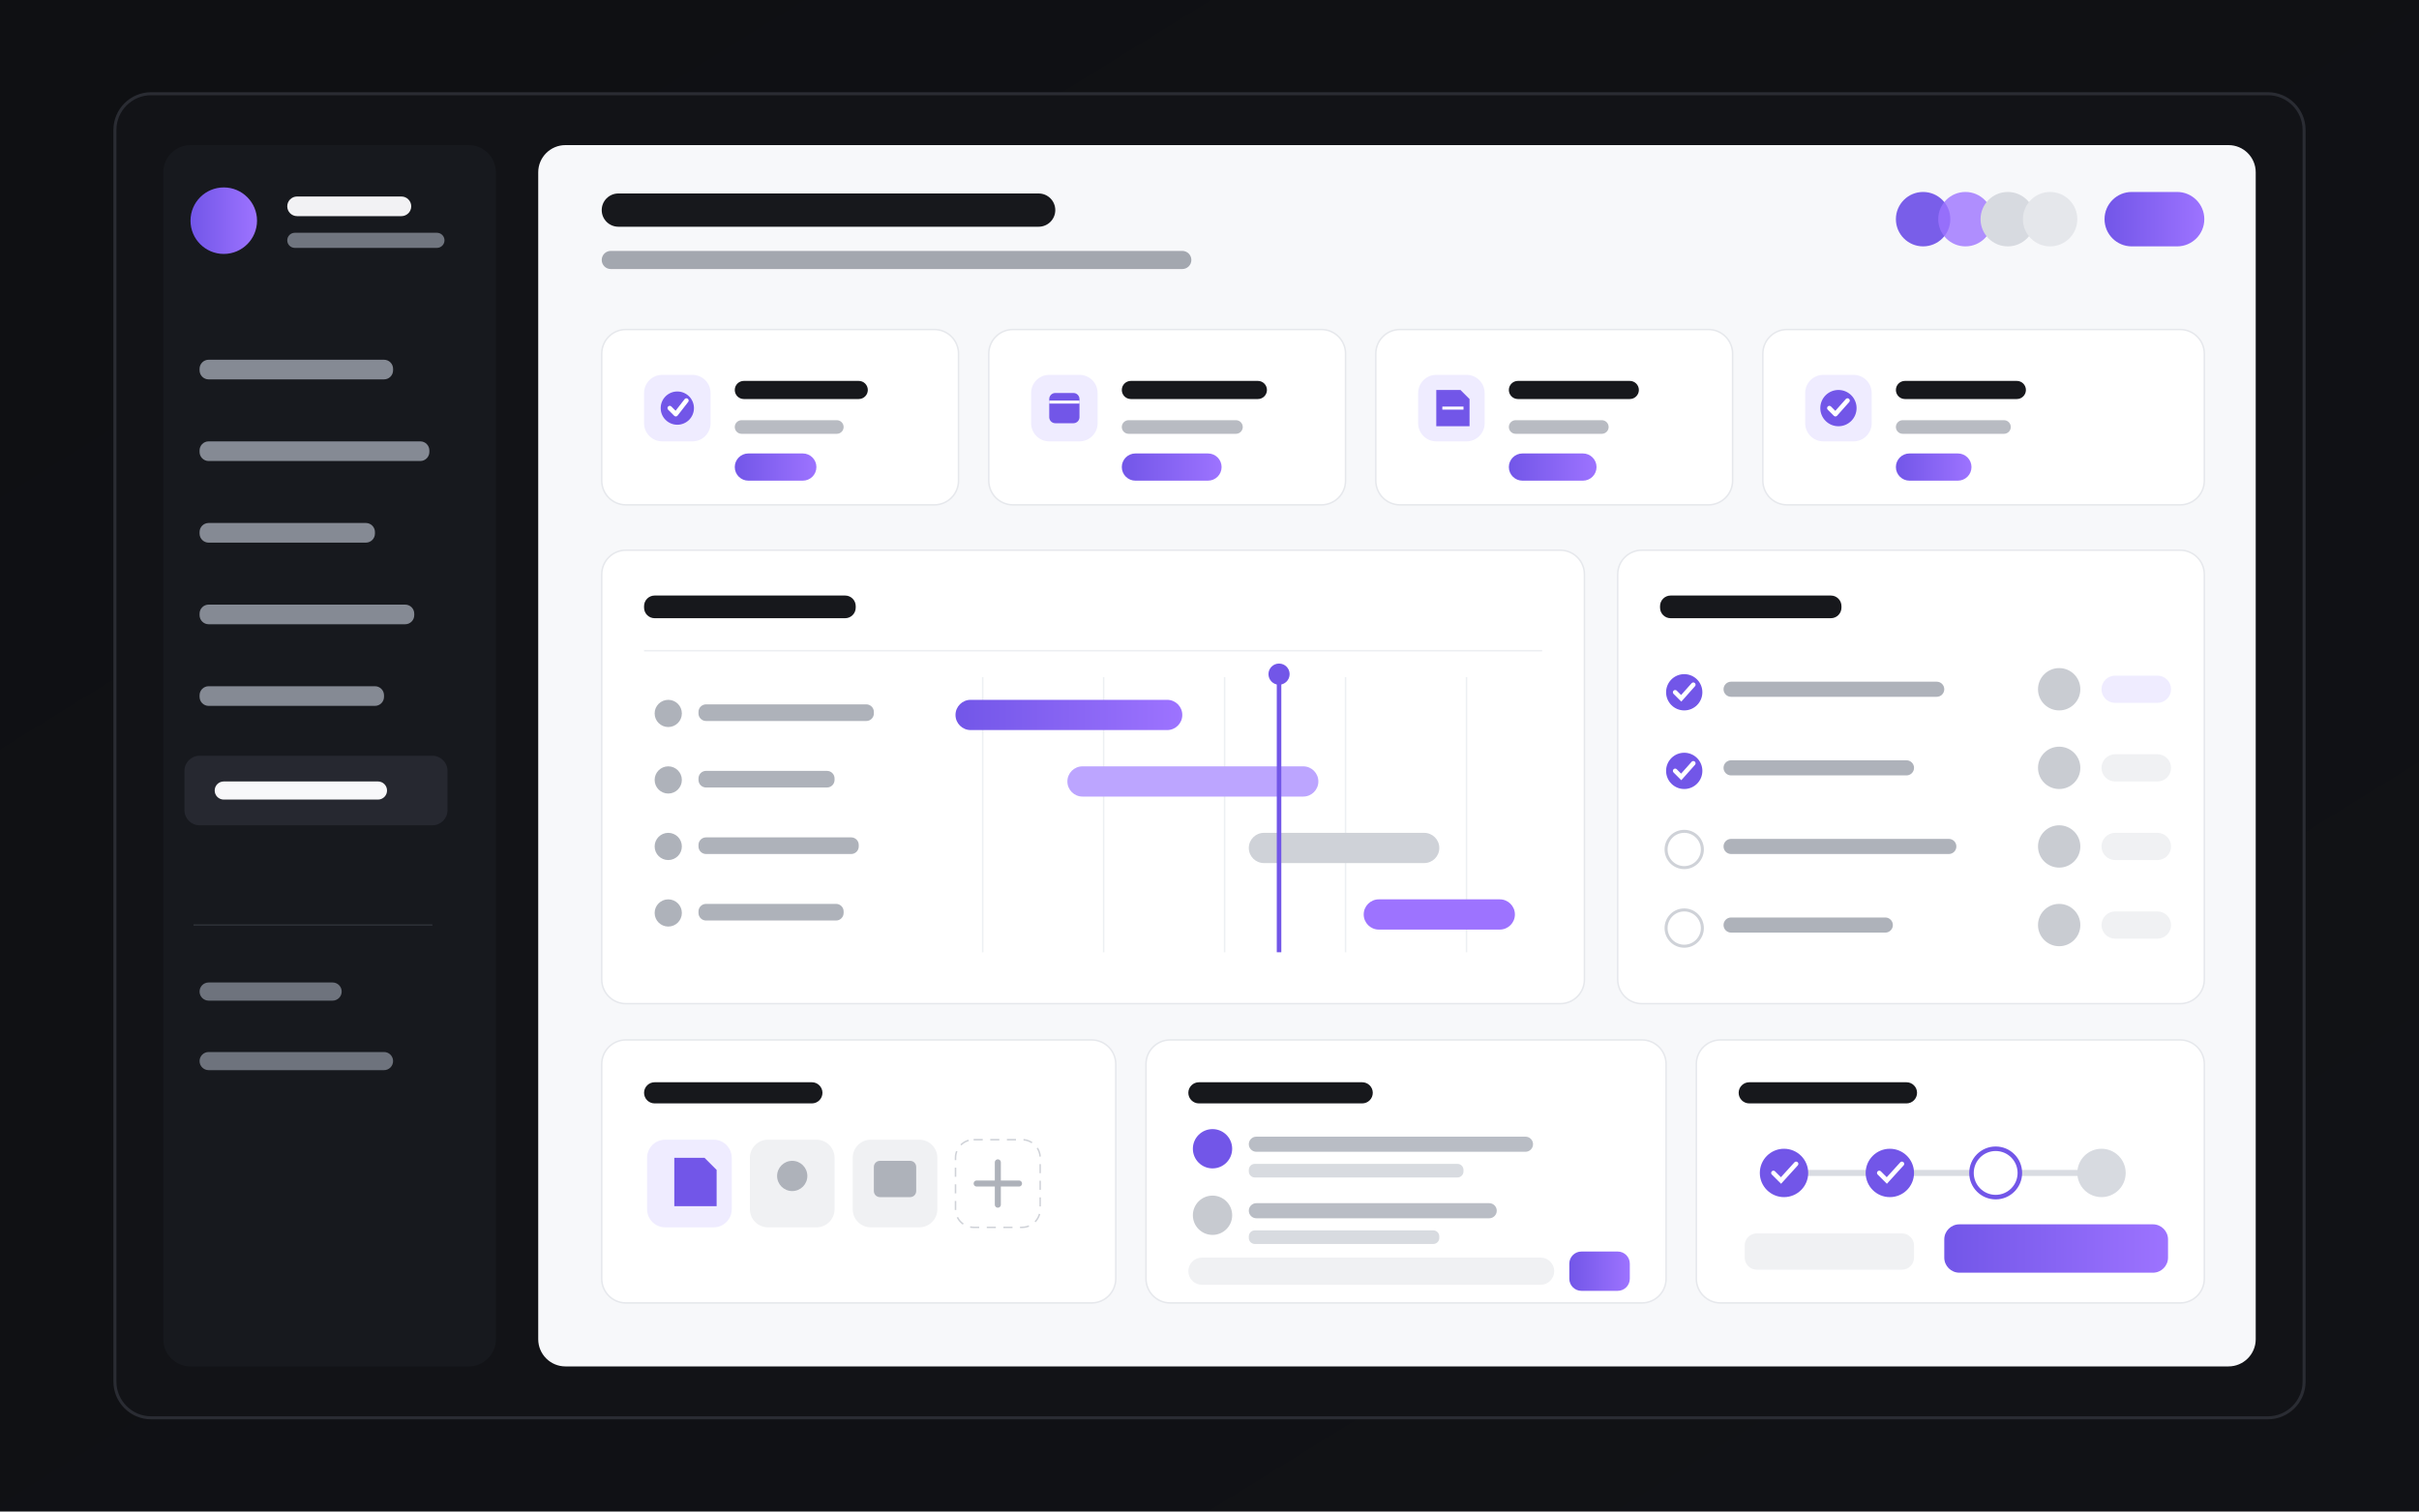
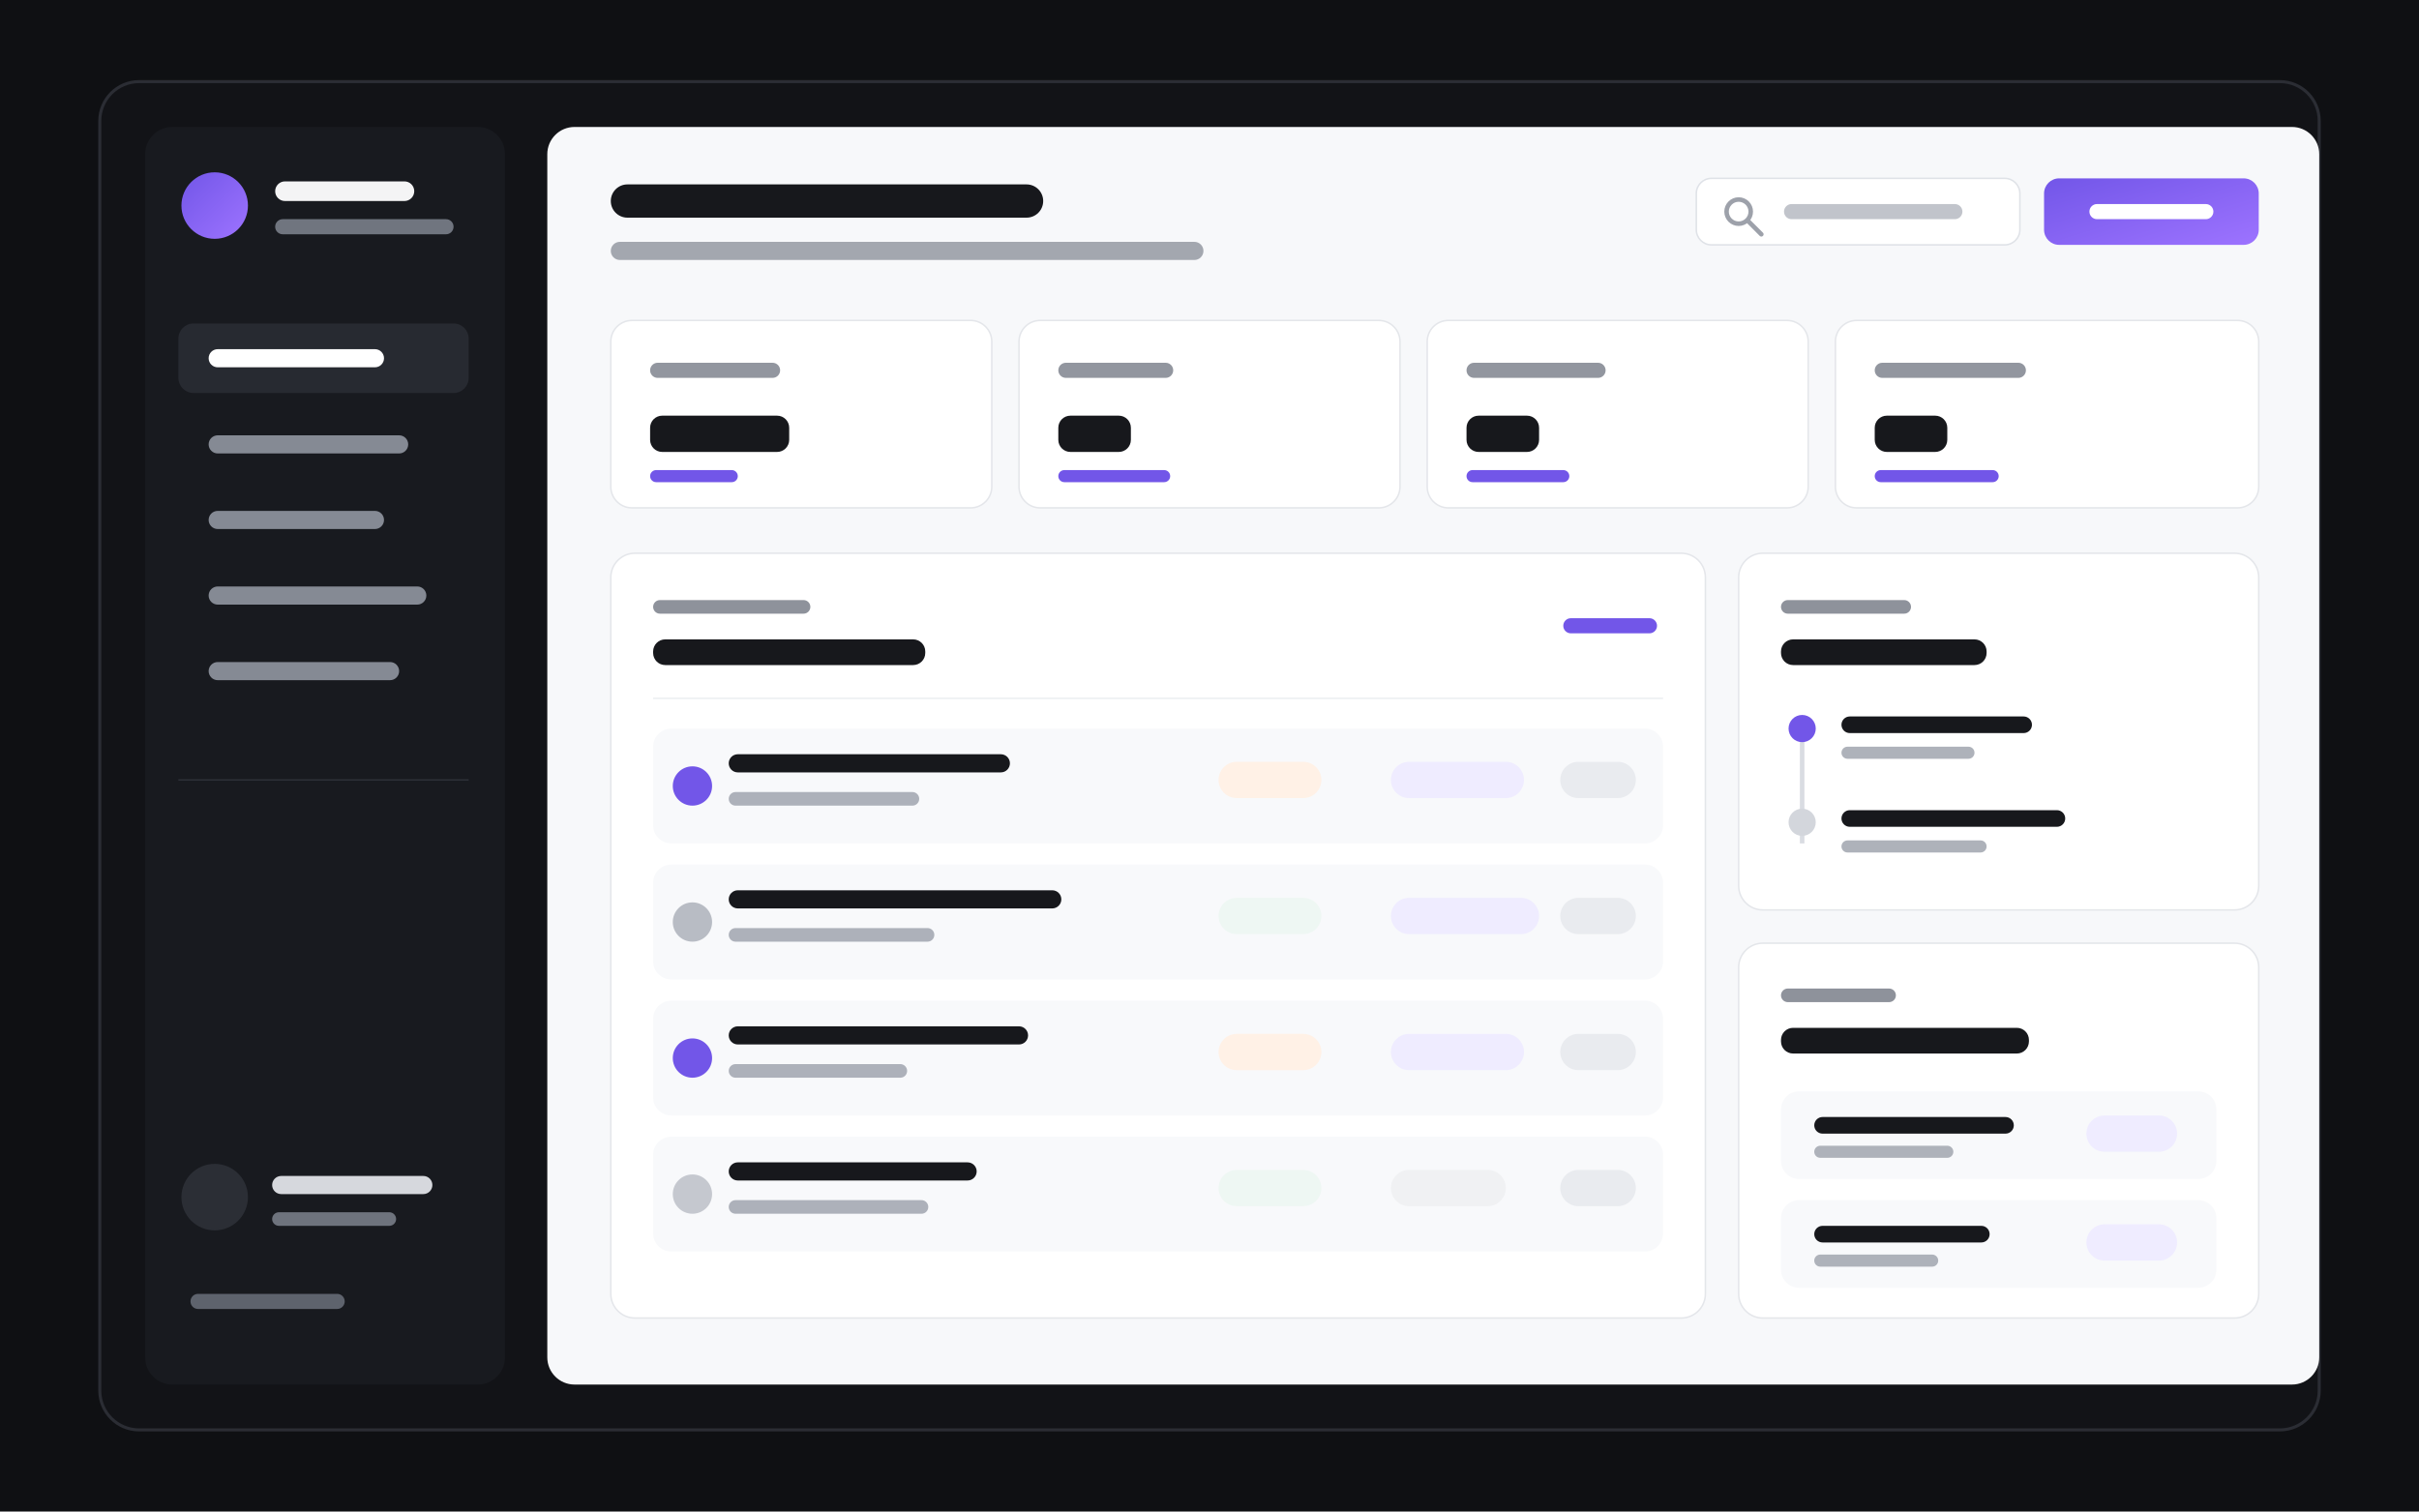
<svg xmlns="http://www.w3.org/2000/svg" viewBox="0 0 1600 1000">
  <defs>
-     <linearGradient id="bg" x1="0" y1="0" x2="1" y2="1">
-       <stop offset="0" stop-color="#0f1013" />
-       <stop offset="1" stop-color="#111216" />
-     </linearGradient>
-     <linearGradient id="purple" x1="0" y1="0" x2="1" y2="0">
+     <linearGradient id="accent" x1="0" y1="0" x2="1" y2="1">
      <stop offset="0" stop-color="#7256e8" />
      <stop offset="1" stop-color="#9d73ff" />
    </linearGradient>
  </defs>
-   <rect width="1600" height="1000" fill="url(#bg)" />
-   <rect x="76" y="62" width="1448" height="876" rx="24" fill="#121317" stroke="#2a2c33" stroke-width="2" />
-   <rect x="108" y="96" width="220" height="808" rx="18" fill="#17191e" />
-   <circle cx="148" cy="146" r="22" fill="url(#purple)" />
-   <rect x="190" y="130" width="82" height="13" rx="6.5" fill="#f2f2f4" />
-   <rect x="190" y="154" width="104" height="10" rx="5" fill="#70757f" />
+   <rect width="1600" height="1000" fill="#0f1013" />
+   <rect x="66" y="54" width="1468" height="892" rx="26" fill="#121317" stroke="#2b2d34" stroke-width="2" />
+   <rect x="96" y="84" width="238" height="832" rx="18" fill="#181a1f" />
+   <circle cx="142" cy="136" r="22" fill="url(#accent)" />
+   <rect x="182" y="120" width="92" height="13" rx="6.5" fill="#f4f4f5" />
+   <rect x="182" y="145" width="118" height="10" rx="5" fill="#70757f" />
+   <rect x="118" y="214" width="192" height="46" rx="10" fill="#272a31" />
+   <rect x="138" y="231" width="116" height="12" rx="6" fill="#fff" />
  <g fill="#858a94">
-     <rect x="132" y="238" width="128" height="13" rx="6" />
-     <rect x="132" y="292" width="152" height="13" rx="6" />
-     <rect x="132" y="346" width="116" height="13" rx="6" />
-     <rect x="132" y="400" width="142" height="13" rx="6" />
-     <rect x="132" y="454" width="122" height="13" rx="6" />
+     <rect x="138" y="288" width="132" height="12" rx="6" />
+     <rect x="138" y="338" width="116" height="12" rx="6" />
+     <rect x="138" y="388" width="144" height="12" rx="6" />
+     <rect x="138" y="438" width="126" height="12" rx="6" />
  </g>
-   <rect x="122" y="500" width="174" height="46" rx="10" fill="#262830" />
-   <rect x="142" y="517" width="114" height="12" rx="6" fill="#f8f8fa" />
-   <line x1="128" y1="612" x2="286" y2="612" stroke="#2d3037" />
-   <rect x="132" y="650" width="94" height="12" rx="6" fill="#6e737d" />
-   <rect x="132" y="696" width="128" height="12" rx="6" fill="#6e737d" />
-   <rect x="356" y="96" width="1136" height="808" rx="18" fill="#f7f8fa" />
-   <rect x="398" y="128" width="300" height="22" rx="11" fill="#17181c" />
-   <rect x="398" y="166" width="390" height="12" rx="6" fill="#a3a7af" />
+   <line x1="118" y1="516" x2="310" y2="516" stroke="#2d3037" />
+   <circle cx="142" cy="792" r="22" fill="#2b2e35" />
+   <rect x="180" y="778" width="106" height="12" rx="6" fill="#d6d8dd" />
+   <rect x="180" y="802" width="82" height="9" rx="4.5" fill="#6e737d" />
+   <rect x="126" y="856" width="102" height="10" rx="5" fill="#5e636d" />
+   <rect x="362" y="84" width="1172" height="832" rx="18" fill="#f7f8fa" />
+   <rect x="404" y="122" width="286" height="22" rx="11" fill="#17181c" />
+   <rect x="404" y="160" width="392" height="12" rx="6" fill="#a3a7af" />
+   <rect x="1122" y="118" width="214" height="44" rx="10" fill="#fff" stroke="#dfe2e7" />
+   <circle cx="1150" cy="140" r="8" fill="none" stroke="#9da1aa" stroke-width="3" />
+   <line x1="1156" y1="146" x2="1165" y2="155" stroke="#9da1aa" stroke-width="3" stroke-linecap="round" />
+   <rect x="1180" y="135" width="118" height="10" rx="5" fill="#c1c4cb" />
+   <rect x="1352" y="118" width="142" height="44" rx="10" fill="url(#accent)" />
+   <rect x="1382" y="135" width="82" height="10" rx="5" fill="#fff" />
  <g>
-     <circle cx="1272" cy="145" r="18" fill="#7256e8" opacity=".95" />
-     <circle cx="1300" cy="145" r="18" fill="#9d73ff" opacity=".8" />
-     <circle cx="1328" cy="145" r="18" fill="#d7dae0" />
-     <circle cx="1356" cy="145" r="18" fill="#e5e7eb" />
-     <rect x="1392" y="127" width="66" height="36" rx="18" fill="url(#purple)" />
+     <rect x="404" y="212" width="252" height="124" rx="14" fill="#fff" stroke="#e4e6ea" />
+     <rect x="674" y="212" width="252" height="124" rx="14" fill="#fff" stroke="#e4e6ea" />
+     <rect x="944" y="212" width="252" height="124" rx="14" fill="#fff" stroke="#e4e6ea" />
+     <rect x="1214" y="212" width="280" height="124" rx="14" fill="#fff" stroke="#e4e6ea" />
  </g>
-   <g fill="#fff" stroke="#e6e8ec">
-     <rect x="398" y="218" width="236" height="116" rx="16" />
-     <rect x="654" y="218" width="236" height="116" rx="16" />
-     <rect x="910" y="218" width="236" height="116" rx="16" />
-     <rect x="1166" y="218" width="292" height="116" rx="16" />
+   <g fill="#92969f">
+     <rect x="430" y="240" width="86" height="10" rx="5" />
+     <rect x="700" y="240" width="76" height="10" rx="5" />
+     <rect x="970" y="240" width="92" height="10" rx="5" />
+     <rect x="1240" y="240" width="100" height="10" rx="5" />
+   </g>
+   <g fill="#17181c">
+     <rect x="430" y="275" width="92" height="24" rx="8" />
+     <rect x="700" y="275" width="48" height="24" rx="8" />
+     <rect x="970" y="275" width="48" height="24" rx="8" />
+     <rect x="1240" y="275" width="48" height="24" rx="8" />
+   </g>
+   <g fill="#7256e8">
+     <rect x="430" y="311" width="58" height="8" rx="4" />
+     <rect x="700" y="311" width="74" height="8" rx="4" />
+     <rect x="970" y="311" width="68" height="8" rx="4" />
+     <rect x="1240" y="311" width="82" height="8" rx="4" />
+   </g>
+   <rect x="404" y="366" width="724" height="506" rx="16" fill="#fff" stroke="#e4e6ea" />
+   <rect x="432" y="397" width="104" height="9" rx="4.5" fill="#8e929b" />
+   <rect x="432" y="423" width="180" height="17" rx="8" fill="#17181c" />
+   <rect x="1034" y="409" width="62" height="10" rx="5" fill="#7256e8" />
+   <line x1="432" y1="462" x2="1100" y2="462" stroke="#eceef2" />
+   <g>
+     <rect x="432" y="482" width="668" height="76" rx="12" fill="#f8f9fb" />
+     <circle cx="458" cy="520" r="13" fill="#7256e8" />
+     <rect x="482" y="499" width="186" height="12" rx="6" fill="#17181c" />
+     <rect x="482" y="524" width="126" height="9" rx="4.5" fill="#adb1ba" />
+     <rect x="806" y="504" width="68" height="24" rx="12" fill="#fff1e6" />
+     <rect x="920" y="504" width="88" height="24" rx="12" fill="#efecff" />
+     <rect x="1032" y="504" width="50" height="24" rx="12" fill="#e9ebef" />
  </g>
  <g>
-     <rect x="426" y="248" width="44" height="44" rx="12" fill="#efecff" />
-     <circle cx="448" cy="270" r="11" fill="#7256e8" />
-     <path d="M443 270l4 4 7-9" fill="none" stroke="#fff" stroke-width="3" stroke-linecap="round" stroke-linejoin="round" />
-     <rect x="682" y="248" width="44" height="44" rx="12" fill="#efecff" />
-     <rect x="694" y="260" width="20" height="20" rx="4" fill="#7256e8" />
-     <line x1="694" y1="266" x2="714" y2="266" stroke="#fff" stroke-width="2" />
-     <rect x="938" y="248" width="44" height="44" rx="12" fill="#efecff" />
-     <path d="M950 258h16l6 6v18h-22z" fill="#7256e8" />
-     <line x1="954" y1="270" x2="968" y2="270" stroke="#fff" stroke-width="2" />
-     <rect x="1194" y="248" width="44" height="44" rx="12" fill="#efecff" />
-     <circle cx="1216" cy="270" r="12" fill="#7256e8" />
-     <path d="M1210 270l4 4 8-9" fill="none" stroke="#fff" stroke-width="3" stroke-linecap="round" stroke-linejoin="round" />
+     <rect x="432" y="572" width="668" height="76" rx="12" fill="#f8f9fb" />
+     <circle cx="458" cy="610" r="13" fill="#b8bcc4" />
+     <rect x="482" y="589" width="220" height="12" rx="6" fill="#17181c" />
+     <rect x="482" y="614" width="136" height="9" rx="4.5" fill="#adb1ba" />
+     <rect x="806" y="594" width="68" height="24" rx="12" fill="#eef7f3" />
+     <rect x="920" y="594" width="98" height="24" rx="12" fill="#efecff" />
+     <rect x="1032" y="594" width="50" height="24" rx="12" fill="#e9ebef" />
  </g>
-   <g fill="#17181c">
-     <rect x="486" y="252" width="88" height="12" rx="6" />
-     <rect x="742" y="252" width="96" height="12" rx="6" />
-     <rect x="998" y="252" width="86" height="12" rx="6" />
-     <rect x="1254" y="252" width="86" height="12" rx="6" />
+   <g>
+     <rect x="432" y="662" width="668" height="76" rx="12" fill="#f8f9fb" />
+     <circle cx="458" cy="700" r="13" fill="#7256e8" />
+     <rect x="482" y="679" width="198" height="12" rx="6" fill="#17181c" />
+     <rect x="482" y="704" width="118" height="9" rx="4.5" fill="#adb1ba" />
+     <rect x="806" y="684" width="68" height="24" rx="12" fill="#fff1e6" />
+     <rect x="920" y="684" width="88" height="24" rx="12" fill="#efecff" />
+     <rect x="1032" y="684" width="50" height="24" rx="12" fill="#e9ebef" />
  </g>
-   <g fill="#b8bbc2">
-     <rect x="486" y="278" width="72" height="9" rx="4.5" />
-     <rect x="742" y="278" width="80" height="9" rx="4.5" />
-     <rect x="998" y="278" width="66" height="9" rx="4.5" />
-     <rect x="1254" y="278" width="76" height="9" rx="4.5" />
+   <g>
+     <rect x="432" y="752" width="668" height="76" rx="12" fill="#f8f9fb" />
+     <circle cx="458" cy="790" r="13" fill="#c5c8cf" />
+     <rect x="482" y="769" width="164" height="12" rx="6" fill="#17181c" />
+     <rect x="482" y="794" width="132" height="9" rx="4.5" fill="#adb1ba" />
+     <rect x="806" y="774" width="68" height="24" rx="12" fill="#eef7f3" />
+     <rect x="920" y="774" width="76" height="24" rx="12" fill="#f0f1f3" />
+     <rect x="1032" y="774" width="50" height="24" rx="12" fill="#e9ebef" />
  </g>
-   <g fill="url(#purple)">
-     <rect x="486" y="300" width="54" height="18" rx="9" />
-     <rect x="742" y="300" width="66" height="18" rx="9" />
-     <rect x="998" y="300" width="58" height="18" rx="9" />
-     <rect x="1254" y="300" width="50" height="18" rx="9" />
-   </g>
-   <rect x="398" y="364" width="650" height="300" rx="16" fill="#fff" stroke="#e6e8ec" />
-   <rect x="426" y="394" width="140" height="15" rx="7" fill="#17181c" />
-   <rect x="426" y="430" width="594" height="1" fill="#eceef2" />
-   <g stroke="#edf0f3">
-     <line x1="650" y1="448" x2="650" y2="630" />
-     <line x1="730" y1="448" x2="730" y2="630" />
-     <line x1="810" y1="448" x2="810" y2="630" />
-     <line x1="890" y1="448" x2="890" y2="630" />
-     <line x1="970" y1="448" x2="970" y2="630" />
-   </g>
-   <g fill="#aeb2ba">
-     <circle cx="442" cy="472" r="9" />
-     <circle cx="442" cy="516" r="9" />
-     <circle cx="442" cy="560" r="9" />
-     <circle cx="442" cy="604" r="9" />
-   </g>
-   <g fill="#aeb2ba">
-     <rect x="462" y="466" width="116" height="11" rx="5" />
-     <rect x="462" y="510" width="90" height="11" rx="5" />
-     <rect x="462" y="554" width="106" height="11" rx="5" />
-     <rect x="462" y="598" width="96" height="11" rx="5" />
-   </g>
-   <rect x="632" y="463" width="150" height="20" rx="10" fill="url(#purple)" />
-   <rect x="706" y="507" width="166" height="20" rx="10" fill="#bca5ff" />
-   <rect x="826" y="551" width="126" height="20" rx="10" fill="#cfd2d8" />
-   <rect x="902" y="595" width="100" height="20" rx="10" fill="#9d73ff" />
-   <line x1="846" y1="446" x2="846" y2="630" stroke="#7256e8" stroke-width="3" />
-   <circle cx="846" cy="446" r="7" fill="#7256e8" />
-   <rect x="1070" y="364" width="388" height="300" rx="16" fill="#fff" stroke="#e6e8ec" />
-   <rect x="1098" y="394" width="120" height="15" rx="7" fill="#17181c" />
-   <g>
-     <circle cx="1114" cy="458" r="12" fill="#7256e8" />
-     <path d="M1108 458l4 4 8-9" fill="none" stroke="#fff" stroke-width="3" stroke-linecap="round" />
-     <rect x="1140" y="451" width="146" height="10" rx="5" fill="#aeb2ba" />
-     <circle cx="1362" cy="456" r="14" fill="#c9ccd2" />
-     <rect x="1390" y="447" width="46" height="18" rx="9" fill="#efecff" />
-     <circle cx="1114" cy="510" r="12" fill="#7256e8" />
-     <path d="M1108 510l4 4 8-9" fill="none" stroke="#fff" stroke-width="3" stroke-linecap="round" />
-     <rect x="1140" y="503" width="126" height="10" rx="5" fill="#aeb2ba" />
-     <circle cx="1362" cy="508" r="14" fill="#c9ccd2" />
-     <rect x="1390" y="499" width="46" height="18" rx="9" fill="#f0f1f3" />
-     <circle cx="1114" cy="562" r="12" fill="#fff" stroke="#cfd2d8" stroke-width="2" />
-     <rect x="1140" y="555" width="154" height="10" rx="5" fill="#aeb2ba" />
-     <circle cx="1362" cy="560" r="14" fill="#c9ccd2" />
-     <rect x="1390" y="551" width="46" height="18" rx="9" fill="#f0f1f3" />
-     <circle cx="1114" cy="614" r="12" fill="#fff" stroke="#cfd2d8" stroke-width="2" />
-     <rect x="1140" y="607" width="112" height="10" rx="5" fill="#aeb2ba" />
-     <circle cx="1362" cy="612" r="14" fill="#c9ccd2" />
-     <rect x="1390" y="603" width="46" height="18" rx="9" fill="#f0f1f3" />
-   </g>
-   <rect x="398" y="688" width="340" height="174" rx="16" fill="#fff" stroke="#e6e8ec" />
-   <rect x="426" y="716" width="118" height="14" rx="7" fill="#17181c" />
-   <g>
-     <rect x="428" y="754" width="56" height="58" rx="12" fill="#efecff" />
-     <path d="M446 766h20l8 8v24h-28z" fill="#7256e8" />
-     <rect x="496" y="754" width="56" height="58" rx="12" fill="#f0f1f3" />
-     <circle cx="524" cy="778" r="10" fill="#aeb2ba" />
-     <rect x="564" y="754" width="56" height="58" rx="12" fill="#f0f1f3" />
-     <rect x="578" y="768" width="28" height="24" rx="4" fill="#aeb2ba" />
-     <rect x="632" y="754" width="56" height="58" rx="12" fill="#fff" stroke="#cfd2d8" stroke-dasharray="6 5" />
-     <path d="M660 769v28M646 783h28" stroke="#aeb2ba" stroke-width="4" stroke-linecap="round" />
-   </g>
-   <rect x="758" y="688" width="344" height="174" rx="16" fill="#fff" stroke="#e6e8ec" />
-   <rect x="786" y="716" width="122" height="14" rx="7" fill="#17181c" />
-   <circle cx="802" cy="760" r="13" fill="#7256e8" />
-   <rect x="826" y="752" width="188" height="10" rx="5" fill="#b9bdc5" />
-   <rect x="826" y="770" width="142" height="9" rx="4" fill="#d8dbe0" />
-   <circle cx="802" cy="804" r="13" fill="#c7cad0" />
-   <rect x="826" y="796" width="164" height="10" rx="5" fill="#b9bdc5" />
-   <rect x="826" y="814" width="126" height="9" rx="4" fill="#d8dbe0" />
-   <rect x="786" y="832" width="242" height="18" rx="9" fill="#f0f1f3" />
-   <rect x="1038" y="828" width="40" height="26" rx="8" fill="url(#purple)" />
-   <rect x="1122" y="688" width="336" height="174" rx="16" fill="#fff" stroke="#e6e8ec" />
-   <rect x="1150" y="716" width="118" height="14" rx="7" fill="#17181c" />
-   <line x1="1166" y1="776" x2="1394" y2="776" stroke="#d9dce2" stroke-width="4" />
-   <circle cx="1180" cy="776" r="16" fill="#7256e8" />
-   <path d="M1173 776l5 5 10-11" fill="none" stroke="#fff" stroke-width="3" stroke-linecap="round" />
-   <circle cx="1250" cy="776" r="16" fill="#7256e8" />
-   <path d="M1243 776l5 5 10-11" fill="none" stroke="#fff" stroke-width="3" stroke-linecap="round" />
-   <circle cx="1320" cy="776" r="16" fill="#fff" stroke="#7256e8" stroke-width="3" />
-   <circle cx="1390" cy="776" r="16" fill="#d7dae0" />
-   <rect x="1154" y="816" width="112" height="24" rx="8" fill="#f0f1f3" />
-   <rect x="1286" y="810" width="148" height="32" rx="10" fill="url(#purple)" />
+   <rect x="1150" y="366" width="344" height="236" rx="16" fill="#fff" stroke="#e4e6ea" />
+   <rect x="1178" y="397" width="86" height="9" rx="4.5" fill="#8e929b" />
+   <rect x="1178" y="423" width="136" height="17" rx="8" fill="#17181c" />
+   <line x1="1192" y1="474" x2="1192" y2="558" stroke="#d9dce2" stroke-width="3" />
+   <circle cx="1192" cy="482" r="9" fill="#7256e8" />
+   <rect x="1218" y="474" width="126" height="11" rx="5.5" fill="#17181c" />
+   <rect x="1218" y="494" width="88" height="8" rx="4" fill="#aeb2ba" />
+   <circle cx="1192" cy="544" r="9" fill="#d3d6dc" />
+   <rect x="1218" y="536" width="148" height="11" rx="5.5" fill="#17181c" />
+   <rect x="1218" y="556" width="96" height="8" rx="4" fill="#aeb2ba" />
+   <rect x="1150" y="624" width="344" height="248" rx="16" fill="#fff" stroke="#e4e6ea" />
+   <rect x="1178" y="654" width="76" height="9" rx="4.5" fill="#8e929b" />
+   <rect x="1178" y="680" width="164" height="17" rx="8" fill="#17181c" />
+   <rect x="1178" y="722" width="288" height="58" rx="12" fill="#f8f9fb" />
+   <rect x="1200" y="739" width="132" height="11" rx="5.5" fill="#17181c" />
+   <rect x="1200" y="758" width="92" height="8" rx="4" fill="#aeb2ba" />
+   <rect x="1380" y="738" width="60" height="24" rx="12" fill="#efecff" />
+   <rect x="1178" y="794" width="288" height="58" rx="12" fill="#f8f9fb" />
+   <rect x="1200" y="811" width="116" height="11" rx="5.5" fill="#17181c" />
+   <rect x="1200" y="830" width="82" height="8" rx="4" fill="#aeb2ba" />
+   <rect x="1380" y="810" width="60" height="24" rx="12" fill="#efecff" />
</svg>
